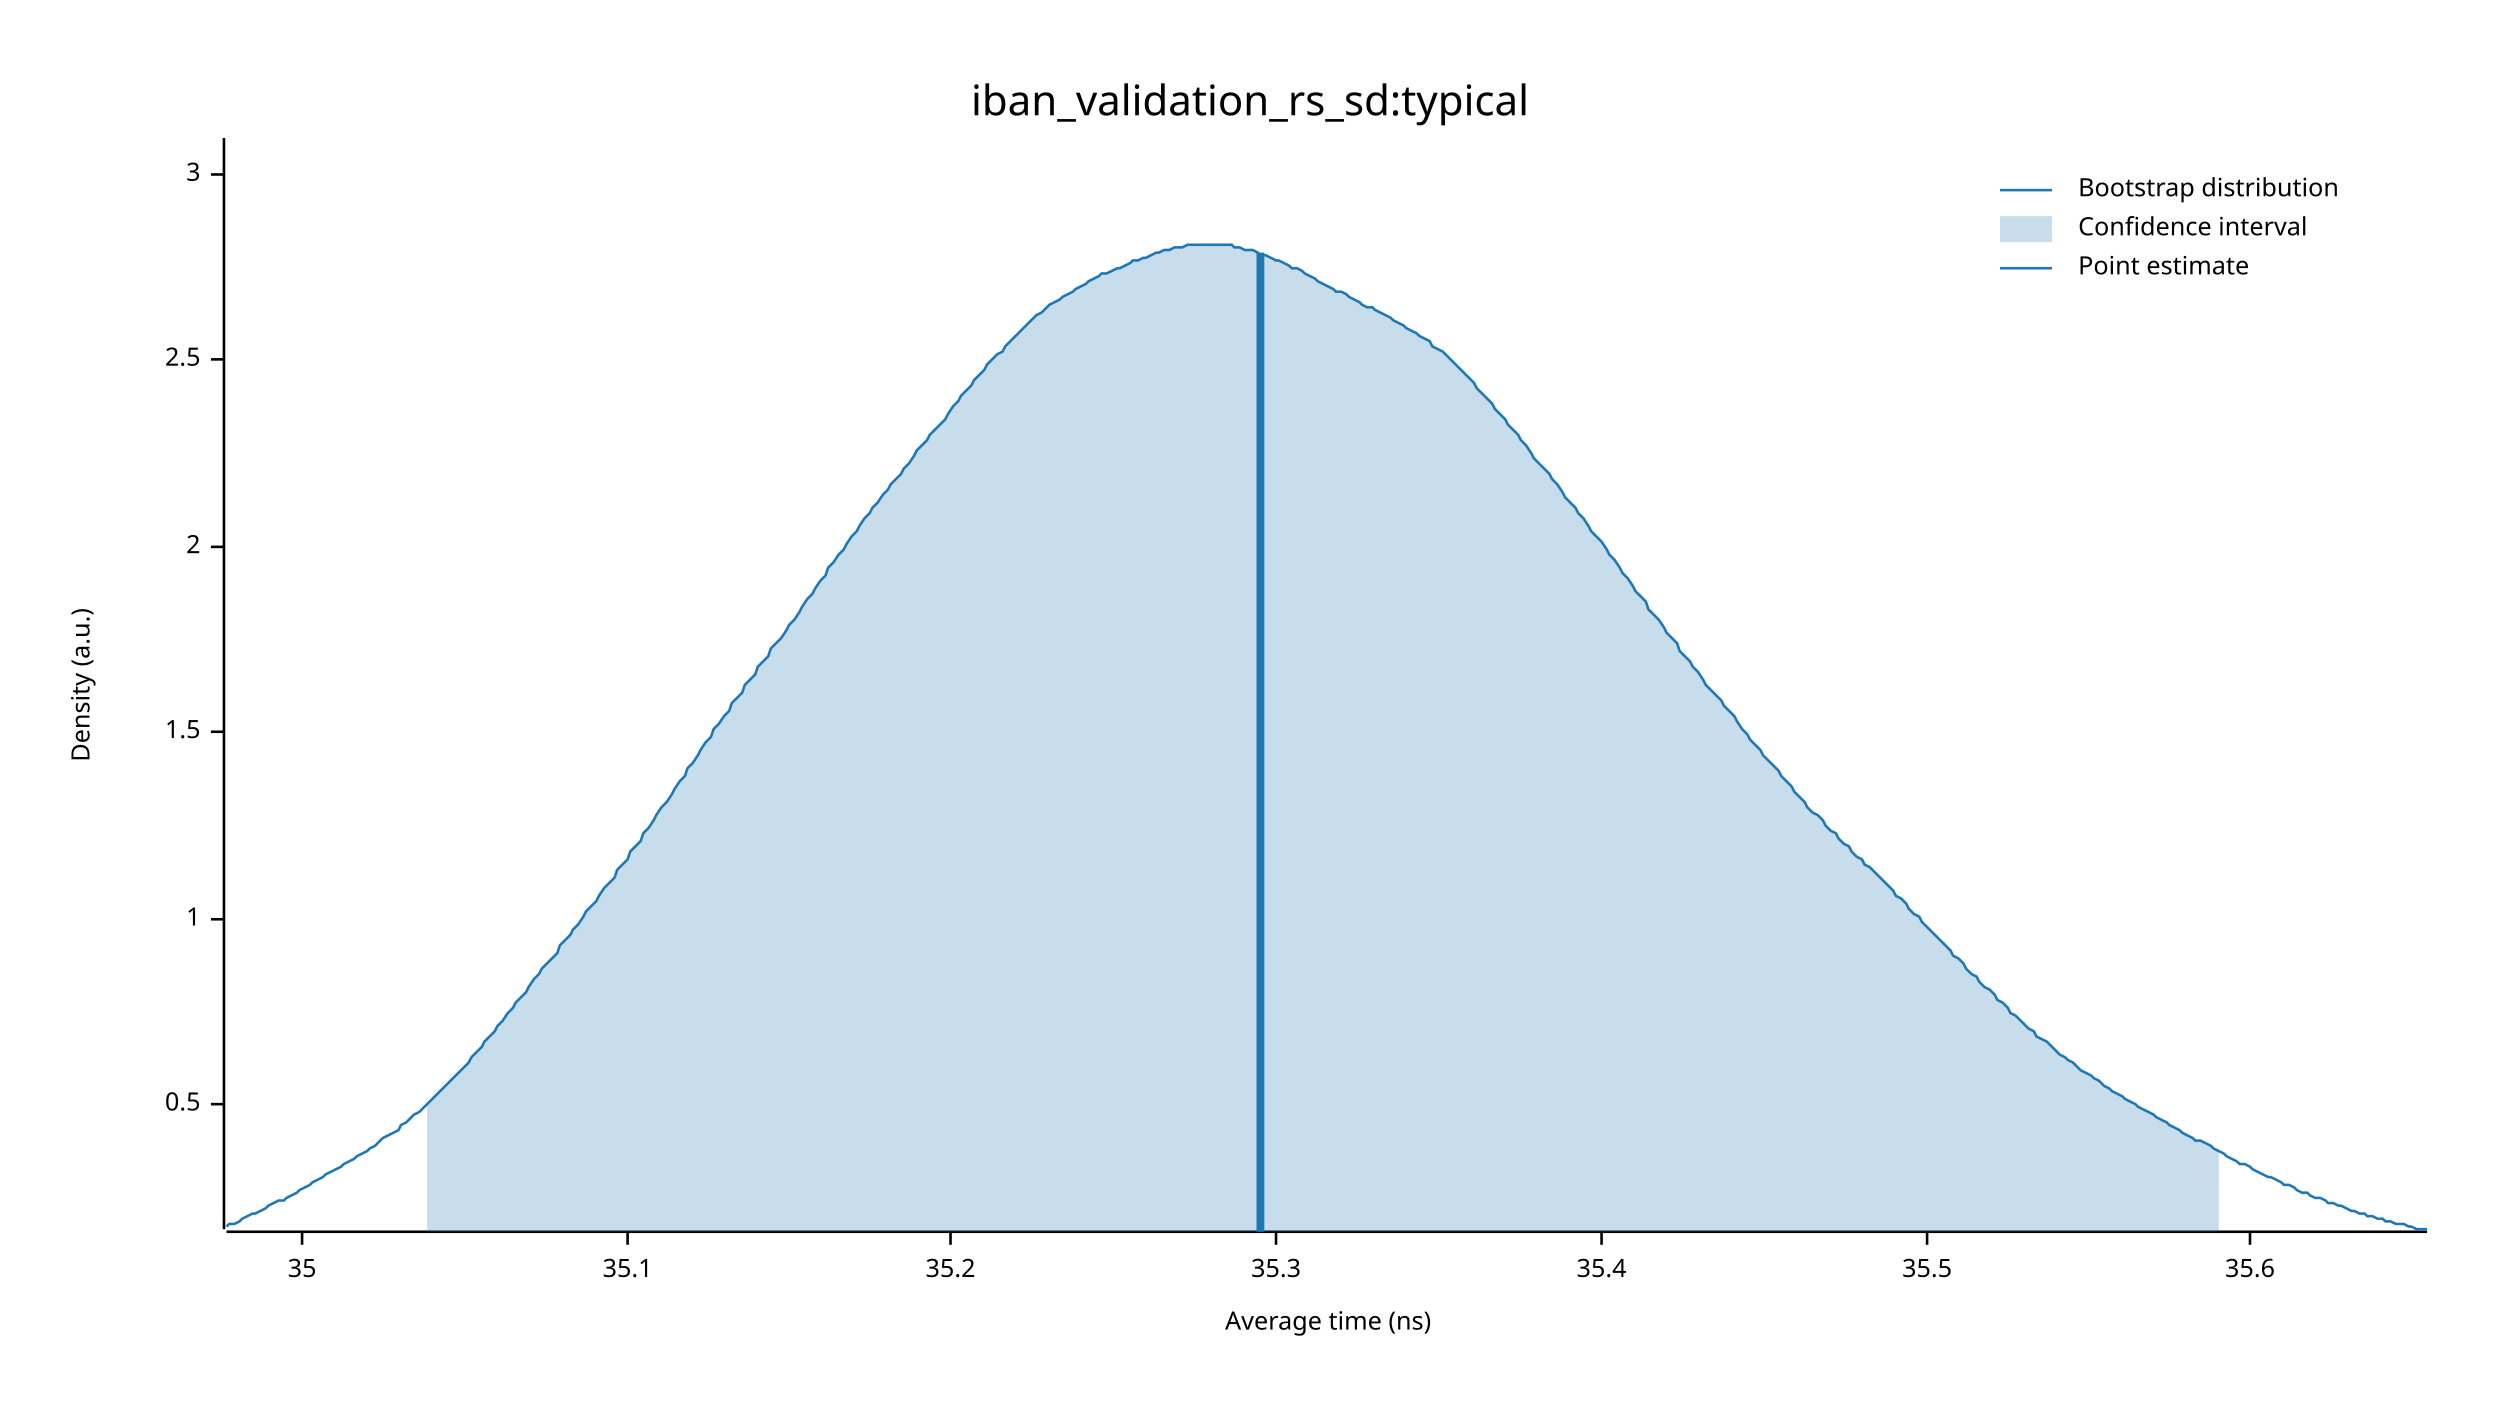
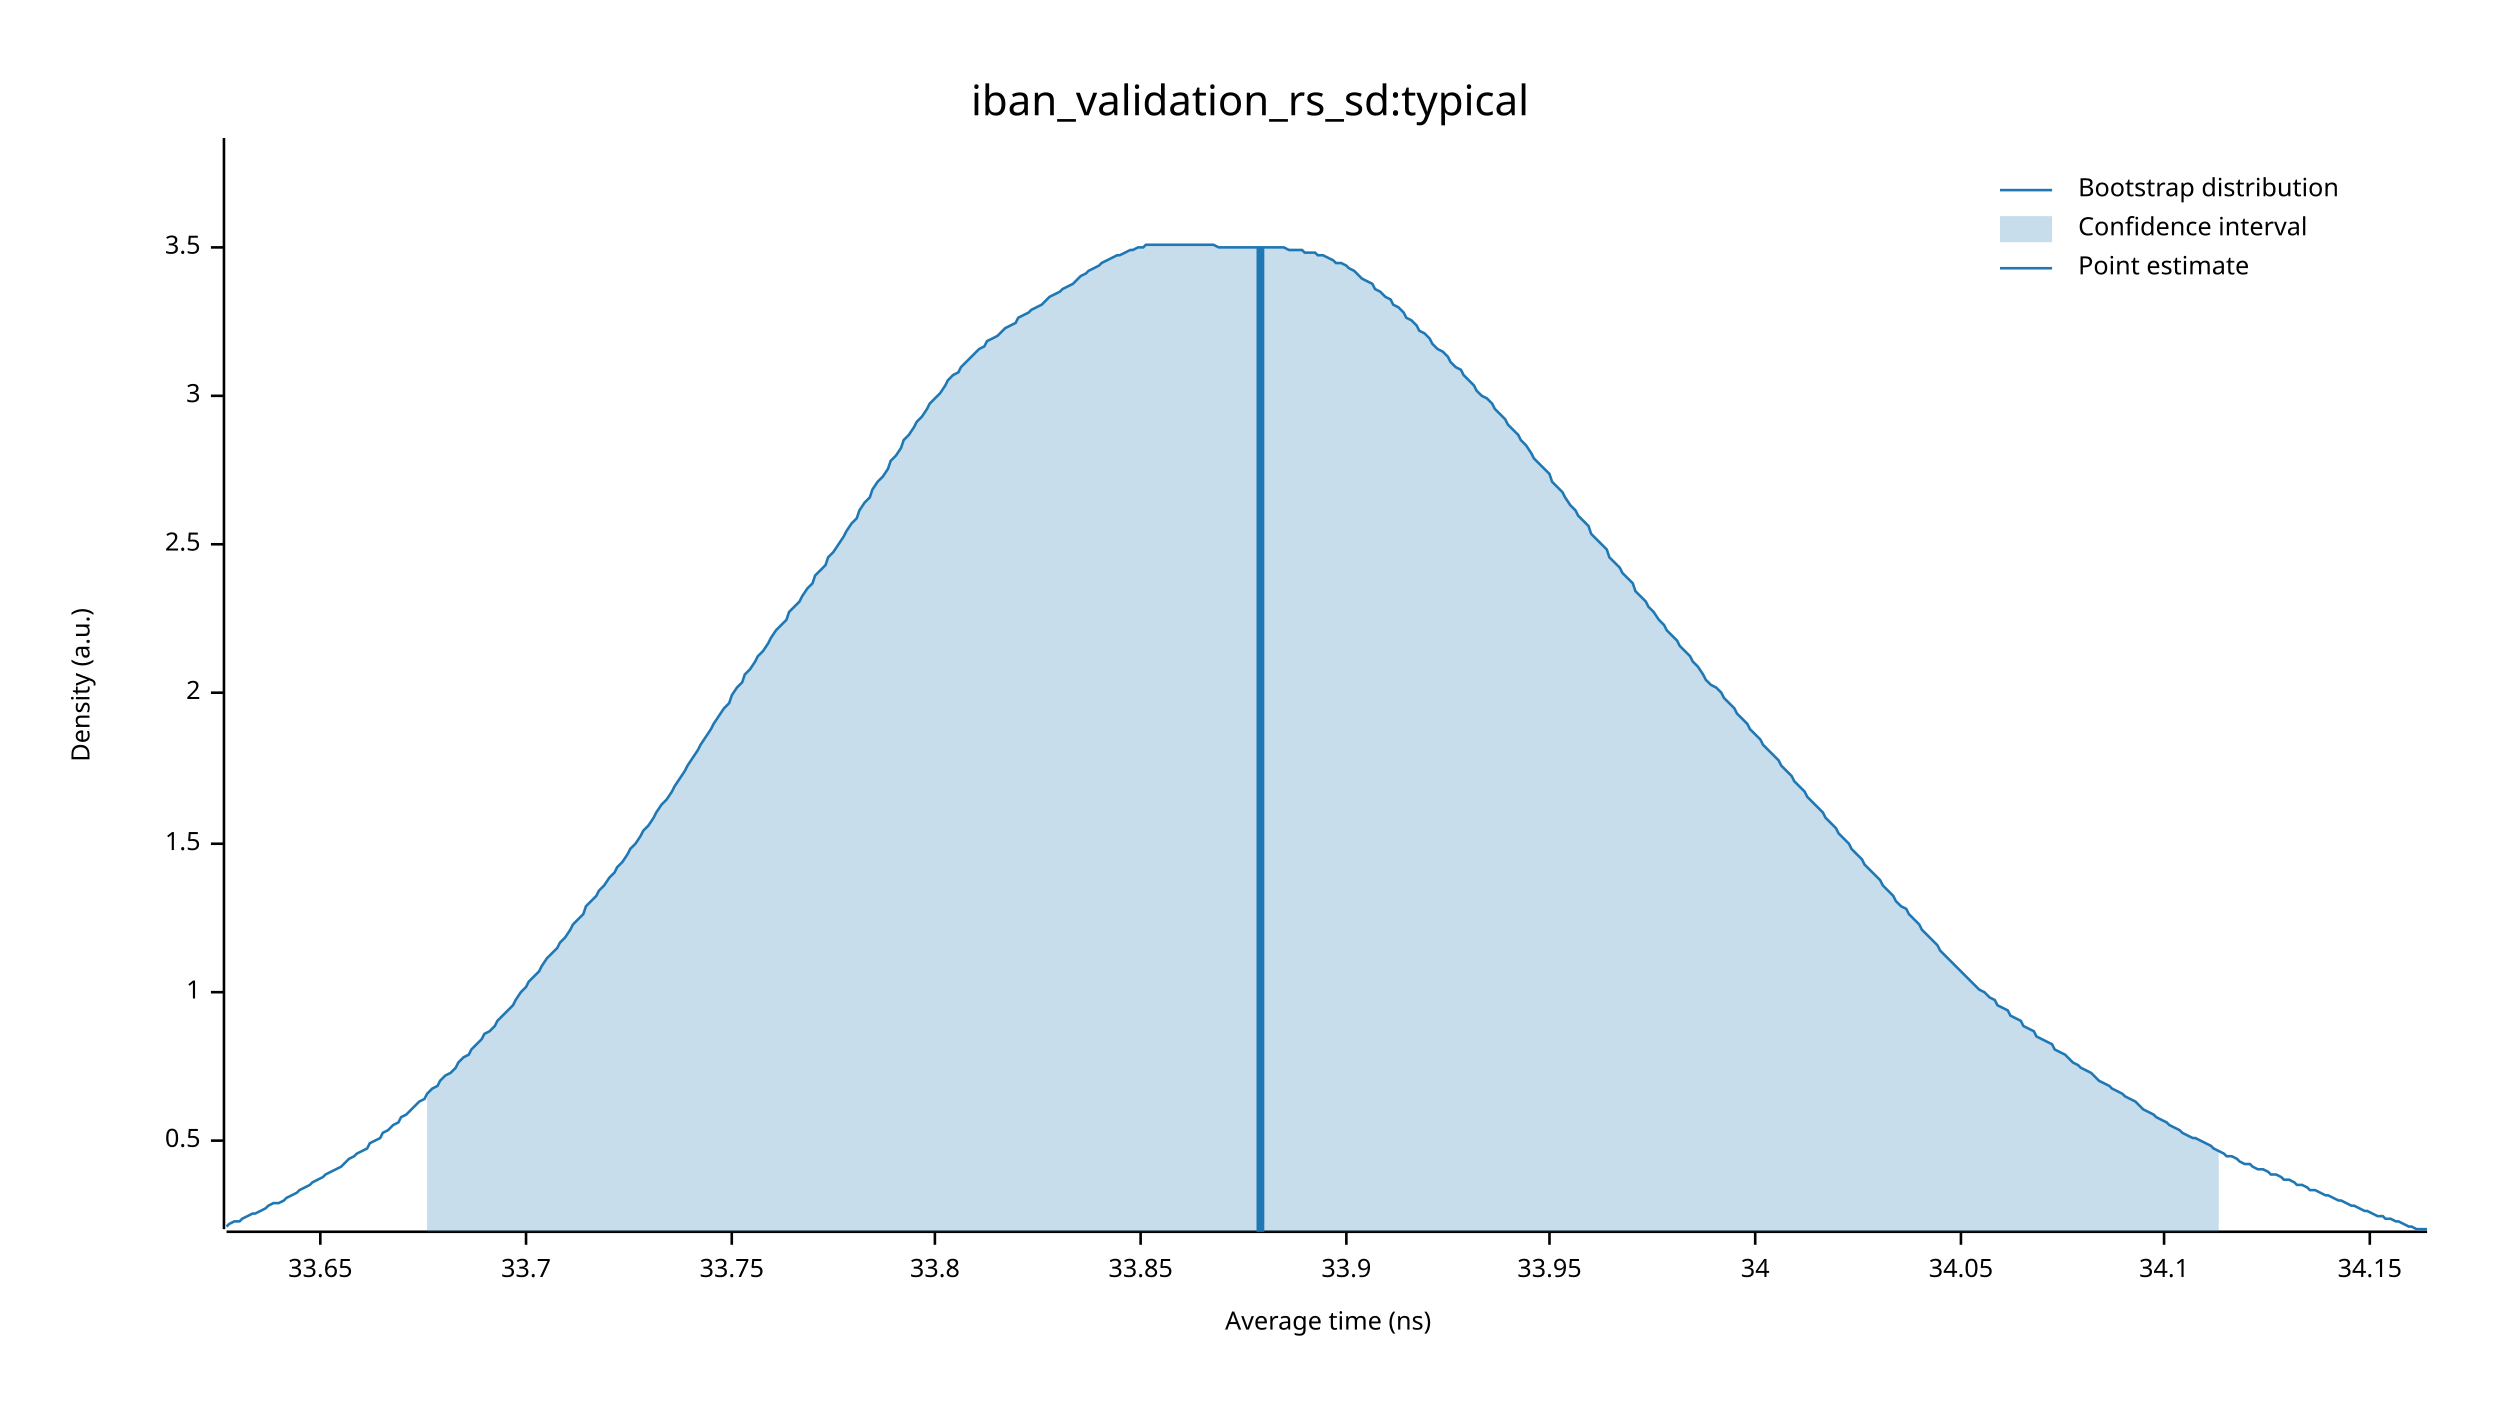
<svg xmlns="http://www.w3.org/2000/svg" width="960" height="540" viewBox="0 0 960 540">
  <text x="480" y="32" dy="0.76em" text-anchor="middle" font-family="sans-serif" font-size="16.129" opacity="1" fill="#000000">
iban_validation_rs_sd:typical
</text>
  <text x="27" y="263" dy="0.76em" text-anchor="middle" font-family="sans-serif" font-size="9.677" opacity="1" fill="#000000" transform="rotate(270, 27, 263)">
Density (a.u.)
</text>
  <text x="510" y="513" dy="-0.5ex" text-anchor="middle" font-family="sans-serif" font-size="9.677" opacity="1" fill="#000000">
Average time (ns)
</text>
  <polyline fill="none" opacity="1" stroke="#000000" stroke-width="1" points="86,53 86,472 " />
-   <text x="77" y="424" dy="0.5ex" text-anchor="end" font-family="sans-serif" font-size="9.677" opacity="1" fill="#000000">
+   <text x="77" y="438" dy="0.5ex" text-anchor="end" font-family="sans-serif" font-size="9.677" opacity="1" fill="#000000">
0.5
</text>
-   <polyline fill="none" opacity="1" stroke="#000000" stroke-width="1" points="81,424 86,424 " />
-   <text x="77" y="353" dy="0.5ex" text-anchor="end" font-family="sans-serif" font-size="9.677" opacity="1" fill="#000000">
+   <polyline fill="none" opacity="1" stroke="#000000" stroke-width="1" points="81,438 86,438 " />
+   <text x="77" y="381" dy="0.5ex" text-anchor="end" font-family="sans-serif" font-size="9.677" opacity="1" fill="#000000">
1
</text>
-   <polyline fill="none" opacity="1" stroke="#000000" stroke-width="1" points="81,353 86,353 " />
-   <text x="77" y="281" dy="0.5ex" text-anchor="end" font-family="sans-serif" font-size="9.677" opacity="1" fill="#000000">
+   <polyline fill="none" opacity="1" stroke="#000000" stroke-width="1" points="81,381 86,381 " />
+   <text x="77" y="324" dy="0.5ex" text-anchor="end" font-family="sans-serif" font-size="9.677" opacity="1" fill="#000000">
1.5
</text>
-   <polyline fill="none" opacity="1" stroke="#000000" stroke-width="1" points="81,281 86,281 " />
-   <text x="77" y="210" dy="0.5ex" text-anchor="end" font-family="sans-serif" font-size="9.677" opacity="1" fill="#000000">
+   <polyline fill="none" opacity="1" stroke="#000000" stroke-width="1" points="81,324 86,324 " />
+   <text x="77" y="266" dy="0.5ex" text-anchor="end" font-family="sans-serif" font-size="9.677" opacity="1" fill="#000000">
2
</text>
-   <polyline fill="none" opacity="1" stroke="#000000" stroke-width="1" points="81,210 86,210 " />
-   <text x="77" y="138" dy="0.5ex" text-anchor="end" font-family="sans-serif" font-size="9.677" opacity="1" fill="#000000">
+   <polyline fill="none" opacity="1" stroke="#000000" stroke-width="1" points="81,266 86,266 " />
+   <text x="77" y="209" dy="0.5ex" text-anchor="end" font-family="sans-serif" font-size="9.677" opacity="1" fill="#000000">
2.5
</text>
-   <polyline fill="none" opacity="1" stroke="#000000" stroke-width="1" points="81,138 86,138 " />
-   <text x="77" y="67" dy="0.5ex" text-anchor="end" font-family="sans-serif" font-size="9.677" opacity="1" fill="#000000">
+   <polyline fill="none" opacity="1" stroke="#000000" stroke-width="1" points="81,209 86,209 " />
+   <text x="77" y="152" dy="0.5ex" text-anchor="end" font-family="sans-serif" font-size="9.677" opacity="1" fill="#000000">
3
</text>
-   <polyline fill="none" opacity="1" stroke="#000000" stroke-width="1" points="81,67 86,67 " />
+   <polyline fill="none" opacity="1" stroke="#000000" stroke-width="1" points="81,152 86,152 " />
+   <text x="77" y="95" dy="0.5ex" text-anchor="end" font-family="sans-serif" font-size="9.677" opacity="1" fill="#000000">
+ 3.5
+ </text>
+   <polyline fill="none" opacity="1" stroke="#000000" stroke-width="1" points="81,95 86,95 " />
  <polyline fill="none" opacity="1" stroke="#000000" stroke-width="1" points="87,473 932,473 " />
-   <text x="116" y="483" dy="0.76em" text-anchor="middle" font-family="sans-serif" font-size="9.677" opacity="1" fill="#000000">
- 35
+   <text x="123" y="483" dy="0.76em" text-anchor="middle" font-family="sans-serif" font-size="9.677" opacity="1" fill="#000000">
+ 33.65
</text>
-   <polyline fill="none" opacity="1" stroke="#000000" stroke-width="1" points="116,473 116,478 " />
-   <text x="241" y="483" dy="0.76em" text-anchor="middle" font-family="sans-serif" font-size="9.677" opacity="1" fill="#000000">
- 35.1
+   <polyline fill="none" opacity="1" stroke="#000000" stroke-width="1" points="123,473 123,478 " />
+   <text x="202" y="483" dy="0.76em" text-anchor="middle" font-family="sans-serif" font-size="9.677" opacity="1" fill="#000000">
+ 33.7
</text>
-   <polyline fill="none" opacity="1" stroke="#000000" stroke-width="1" points="241,473 241,478 " />
-   <text x="365" y="483" dy="0.76em" text-anchor="middle" font-family="sans-serif" font-size="9.677" opacity="1" fill="#000000">
- 35.2
+   <polyline fill="none" opacity="1" stroke="#000000" stroke-width="1" points="202,473 202,478 " />
+   <text x="281" y="483" dy="0.76em" text-anchor="middle" font-family="sans-serif" font-size="9.677" opacity="1" fill="#000000">
+ 33.75
</text>
-   <polyline fill="none" opacity="1" stroke="#000000" stroke-width="1" points="365,473 365,478 " />
-   <text x="490" y="483" dy="0.76em" text-anchor="middle" font-family="sans-serif" font-size="9.677" opacity="1" fill="#000000">
- 35.3
+   <polyline fill="none" opacity="1" stroke="#000000" stroke-width="1" points="281,473 281,478 " />
+   <text x="359" y="483" dy="0.76em" text-anchor="middle" font-family="sans-serif" font-size="9.677" opacity="1" fill="#000000">
+ 33.8
</text>
-   <polyline fill="none" opacity="1" stroke="#000000" stroke-width="1" points="490,473 490,478 " />
-   <text x="615" y="483" dy="0.76em" text-anchor="middle" font-family="sans-serif" font-size="9.677" opacity="1" fill="#000000">
- 35.4
+   <polyline fill="none" opacity="1" stroke="#000000" stroke-width="1" points="359,473 359,478 " />
+   <text x="438" y="483" dy="0.76em" text-anchor="middle" font-family="sans-serif" font-size="9.677" opacity="1" fill="#000000">
+ 33.85
</text>
-   <polyline fill="none" opacity="1" stroke="#000000" stroke-width="1" points="615,473 615,478 " />
-   <text x="740" y="483" dy="0.76em" text-anchor="middle" font-family="sans-serif" font-size="9.677" opacity="1" fill="#000000">
- 35.5
+   <polyline fill="none" opacity="1" stroke="#000000" stroke-width="1" points="438,473 438,478 " />
+   <text x="517" y="483" dy="0.76em" text-anchor="middle" font-family="sans-serif" font-size="9.677" opacity="1" fill="#000000">
+ 33.9
</text>
-   <polyline fill="none" opacity="1" stroke="#000000" stroke-width="1" points="740,473 740,478 " />
-   <text x="864" y="483" dy="0.76em" text-anchor="middle" font-family="sans-serif" font-size="9.677" opacity="1" fill="#000000">
- 35.6
+   <polyline fill="none" opacity="1" stroke="#000000" stroke-width="1" points="517,473 517,478 " />
+   <text x="595" y="483" dy="0.76em" text-anchor="middle" font-family="sans-serif" font-size="9.677" opacity="1" fill="#000000">
+ 33.95
</text>
-   <polyline fill="none" opacity="1" stroke="#000000" stroke-width="1" points="864,473 864,478 " />
-   <polyline fill="none" opacity="1" stroke="#1F78B4" stroke-width="1" points="87,471 88,470 90,470 92,469 93,468 95,467 97,466 98,466 100,465 102,464 103,463 105,462 107,461 109,461 110,460 112,459 114,458 115,457 117,456 119,455 120,454 122,453 124,452 125,451 127,450 129,449 131,448 132,447 134,446 136,445 137,444 139,443 141,442 142,441 144,440 146,438 147,437 149,436 151,435 153,434 154,432 156,431 158,429 159,428 161,427 163,425 164,424 166,422 168,420 169,419 171,417 173,415 175,413 176,412 178,410 180,408 181,406 183,404 185,402 186,400 188,398 190,396 191,394 193,392 195,389 197,387 198,385 200,383 202,381 203,379 205,376 207,374 208,372 210,370 212,368 214,366 215,363 217,361 219,359 220,357 222,355 224,352 225,350 227,348 229,346 230,344 232,341 234,339 236,337 237,334 239,332 241,330 242,327 244,325 246,323 247,320 249,318 251,315 252,313 254,310 256,308 258,305 259,303 261,300 263,298 264,295 266,293 268,290 269,288 271,285 273,283 274,280 276,278 278,275 280,273 281,270 283,268 285,266 286,263 288,261 290,259 291,256 293,254 295,252 296,249 298,247 300,245 302,242 303,240 305,238 307,235 308,233 310,230 312,228 313,226 315,223 317,221 318,218 320,216 322,213 324,211 325,209 327,206 329,204 330,202 332,199 334,197 335,195 337,193 339,190 341,188 342,186 344,184 346,182 347,180 349,178 351,175 352,173 354,171 356,169 357,167 359,165 361,163 363,161 364,159 366,156 368,154 369,152 371,150 373,148 374,146 376,144 378,142 379,140 381,138 383,136 385,135 386,133 388,131 390,129 391,128 393,126 395,124 396,123 398,121 400,120 401,119 403,117 405,116 407,115 408,114 410,113 412,112 413,111 415,110 417,109 418,108 420,107 422,106 423,105 425,105 427,104 429,103 430,103 432,102 434,101 435,100 437,100 439,99 440,99 442,98 444,97 445,97 447,96 449,96 451,95 452,95 454,95 456,94 457,94 459,94 461,94 462,94 464,94 466,94 468,94 469,94 471,94 473,94 474,95 476,95 478,96 479,96 481,96 483,97 484,98 486,98 488,99 490,100 491,100 493,101 495,102 496,103 498,103 500,104 501,105 503,106 505,107 506,108 508,109 510,110 512,111 513,112 515,112 517,113 518,114 520,115 522,116 523,117 525,118 527,118 528,119 530,120 532,121 534,122 535,123 537,124 539,125 540,126 542,127 544,128 545,129 547,130 549,131 550,133 552,134 554,135 556,137 557,138 559,140 561,142 562,143 564,145 566,147 567,149 569,151 571,153 573,155 574,157 576,159 578,161 579,163 581,165 583,167 584,169 586,171 588,174 589,176 591,178 593,180 595,182 596,184 598,186 600,189 601,191 603,193 605,195 606,197 608,199 610,202 611,204 613,206 615,208 617,211 618,213 620,215 622,218 623,220 625,222 627,225 628,227 630,229 632,231 633,234 635,236 637,238 639,241 640,243 642,245 644,247 645,250 647,252 649,254 650,256 652,258 654,261 655,263 657,265 659,267 661,269 662,271 664,273 666,275 667,277 669,280 671,282 672,284 674,286 676,288 677,290 679,292 681,294 683,296 684,298 686,300 688,302 689,304 691,306 693,308 694,310 696,312 698,313 700,315 701,317 703,319 705,320 706,322 708,324 710,325 711,327 713,329 715,330 716,332 718,333 720,335 722,337 723,338 725,340 727,342 728,344 730,345 732,347 733,349 735,351 737,352 738,354 740,356 742,358 744,360 745,361 747,363 749,365 750,367 752,368 754,370 755,372 757,374 759,375 760,377 762,379 764,380 766,382 767,384 769,385 771,387 772,389 774,390 776,392 777,393 779,395 781,396 782,398 784,399 786,400 788,402 789,403 791,405 793,406 794,407 796,408 798,410 799,411 801,412 803,413 804,414 806,415 808,417 810,418 811,419 813,420 815,421 816,422 818,423 820,424 821,425 823,426 825,427 827,428 828,429 830,430 832,431 833,432 835,433 837,434 838,435 840,436 842,437 843,438 845,438 847,439 849,440 850,441 852,442 854,443 855,444 857,445 859,446 860,447 862,447 864,448 865,449 867,450 869,451 871,452 872,452 874,453 876,454 877,455 879,455 881,456 882,457 884,458 886,458 887,459 889,460 891,460 893,461 894,462 896,462 898,463 899,463 901,464 903,465 904,465 906,466 908,466 909,467 911,467 913,468 915,468 916,469 918,469 920,470 921,470 923,470 925,471 926,471 928,472 930,472 932,472 " />
-   <polygon opacity="0.25" fill="#1F78B4" points="164,424 166,422 168,420 169,419 171,417 173,415 175,413 176,412 178,410 180,408 181,406 183,404 185,402 186,400 188,398 190,396 191,394 193,392 195,389 197,387 198,385 200,383 202,381 203,379 205,376 207,374 208,372 210,370 212,368 214,366 215,363 217,361 219,359 220,357 222,355 224,352 225,350 227,348 229,346 230,344 232,341 234,339 236,337 237,334 239,332 241,330 242,327 244,325 246,323 247,320 249,318 251,315 252,313 254,310 256,308 258,305 259,303 261,300 263,298 264,295 266,293 268,290 269,288 271,285 273,283 274,280 276,278 278,275 280,273 281,270 283,268 285,266 286,263 288,261 290,259 291,256 293,254 295,252 296,249 298,247 300,245 302,242 303,240 305,238 307,235 308,233 310,230 312,228 313,226 315,223 317,221 318,218 320,216 322,213 324,211 325,209 327,206 329,204 330,202 332,199 334,197 335,195 337,193 339,190 341,188 342,186 344,184 346,182 347,180 349,178 351,175 352,173 354,171 356,169 357,167 359,165 361,163 363,161 364,159 366,156 368,154 369,152 371,150 373,148 374,146 376,144 378,142 379,140 381,138 383,136 385,135 386,133 388,131 390,129 391,128 393,126 395,124 396,123 398,121 400,120 401,119 403,117 405,116 407,115 408,114 410,113 412,112 413,111 415,110 417,109 418,108 420,107 422,106 423,105 425,105 427,104 429,103 430,103 432,102 434,101 435,100 437,100 439,99 440,99 442,98 444,97 445,97 447,96 449,96 451,95 452,95 454,95 456,94 457,94 459,94 461,94 462,94 464,94 466,94 468,94 469,94 471,94 473,94 474,95 476,95 478,96 479,96 481,96 483,97 484,98 486,98 488,99 490,100 491,100 493,101 495,102 496,103 498,103 500,104 501,105 503,106 505,107 506,108 508,109 510,110 512,111 513,112 515,112 517,113 518,114 520,115 522,116 523,117 525,118 527,118 528,119 530,120 532,121 534,122 535,123 537,124 539,125 540,126 542,127 544,128 545,129 547,130 549,131 550,133 552,134 554,135 556,137 557,138 559,140 561,142 562,143 564,145 566,147 567,149 569,151 571,153 573,155 574,157 576,159 578,161 579,163 581,165 583,167 584,169 586,171 588,174 589,176 591,178 593,180 595,182 596,184 598,186 600,189 601,191 603,193 605,195 606,197 608,199 610,202 611,204 613,206 615,208 617,211 618,213 620,215 622,218 623,220 625,222 627,225 628,227 630,229 632,231 633,234 635,236 637,238 639,241 640,243 642,245 644,247 645,250 647,252 649,254 650,256 652,258 654,261 655,263 657,265 659,267 661,269 662,271 664,273 666,275 667,277 669,280 671,282 672,284 674,286 676,288 677,290 679,292 681,294 683,296 684,298 686,300 688,302 689,304 691,306 693,308 694,310 696,312 698,313 700,315 701,317 703,319 705,320 706,322 708,324 710,325 711,327 713,329 715,330 716,332 718,333 720,335 722,337 723,338 725,340 727,342 728,344 730,345 732,347 733,349 735,351 737,352 738,354 740,356 742,358 744,360 745,361 747,363 749,365 750,367 752,368 754,370 755,372 757,374 759,375 760,377 762,379 764,380 766,382 767,384 769,385 771,387 772,389 774,390 776,392 777,393 779,395 781,396 782,398 784,399 786,400 788,402 789,403 791,405 793,406 794,407 796,408 798,410 799,411 801,412 803,413 804,414 806,415 808,417 810,418 811,419 813,420 815,421 816,422 818,423 820,424 821,425 823,426 825,427 827,428 828,429 830,430 832,431 833,432 835,433 837,434 838,435 840,436 842,437 843,438 845,438 847,439 849,440 850,441 852,442 852,473 164,473 " />
-   <polyline fill="none" opacity="1" stroke="#1F78B4" stroke-width="3" points="484,473 484,97 " />
+   <polyline fill="none" opacity="1" stroke="#000000" stroke-width="1" points="595,473 595,478 " />
+   <text x="674" y="483" dy="0.76em" text-anchor="middle" font-family="sans-serif" font-size="9.677" opacity="1" fill="#000000">
+ 34
+ </text>
+   <polyline fill="none" opacity="1" stroke="#000000" stroke-width="1" points="674,473 674,478 " />
+   <text x="753" y="483" dy="0.76em" text-anchor="middle" font-family="sans-serif" font-size="9.677" opacity="1" fill="#000000">
+ 34.05
+ </text>
+   <polyline fill="none" opacity="1" stroke="#000000" stroke-width="1" points="753,473 753,478 " />
+   <text x="831" y="483" dy="0.76em" text-anchor="middle" font-family="sans-serif" font-size="9.677" opacity="1" fill="#000000">
+ 34.1
+ </text>
+   <polyline fill="none" opacity="1" stroke="#000000" stroke-width="1" points="831,473 831,478 " />
+   <text x="910" y="483" dy="0.76em" text-anchor="middle" font-family="sans-serif" font-size="9.677" opacity="1" fill="#000000">
+ 34.15
+ </text>
+   <polyline fill="none" opacity="1" stroke="#000000" stroke-width="1" points="910,473 910,478 " />
+   <polyline fill="none" opacity="1" stroke="#1F78B4" stroke-width="1" points="87,471 88,470 90,469 92,469 93,468 95,467 97,466 98,466 100,465 102,464 103,463 105,462 107,462 109,461 110,460 112,459 114,458 115,457 117,456 119,455 120,454 122,453 124,452 125,451 127,450 129,449 131,448 132,447 134,445 136,444 137,443 139,442 141,441 142,439 144,438 146,437 147,435 149,434 151,432 153,431 154,429 156,428 158,426 159,425 161,423 163,422 164,420 166,418 168,417 169,415 171,413 173,412 175,410 176,408 178,406 180,405 181,403 183,401 185,399 186,397 188,396 190,394 191,392 193,390 195,388 197,386 198,384 200,381 202,379 203,377 205,375 207,373 208,371 210,368 212,366 214,364 215,362 217,360 219,357 220,355 222,353 224,351 225,348 227,346 229,344 230,342 232,340 234,337 236,335 237,333 239,331 241,328 242,326 244,324 246,321 247,319 249,317 251,314 252,312 254,309 256,307 258,304 259,302 261,299 263,296 264,294 266,291 268,288 269,286 271,283 273,280 274,278 276,275 278,272 280,270 281,267 283,264 285,262 286,259 288,257 290,254 291,252 293,250 295,247 296,245 298,242 300,240 302,238 303,235 305,233 307,231 308,229 310,226 312,224 313,221 315,219 317,217 318,214 320,212 322,209 324,206 325,204 327,201 329,199 330,196 332,193 334,191 335,188 337,185 339,183 341,180 342,177 344,175 346,172 347,169 349,167 351,164 352,162 354,160 356,157 357,155 359,153 361,151 363,148 364,146 366,144 368,143 369,141 371,139 373,137 374,136 376,134 378,133 379,131 381,130 383,129 385,127 386,126 388,125 390,124 391,122 393,121 395,120 396,119 398,118 400,117 401,116 403,114 405,113 407,112 408,111 410,110 412,109 413,108 415,106 417,105 418,104 420,103 422,102 423,101 425,100 427,99 429,98 430,98 432,97 434,96 435,96 437,95 439,95 440,94 442,94 444,94 445,94 447,94 449,94 451,94 452,94 454,94 456,94 457,94 459,94 461,94 462,94 464,94 466,94 468,95 469,95 471,95 473,95 474,95 476,95 478,95 479,95 481,95 483,95 484,95 486,95 488,95 490,95 491,95 493,95 495,96 496,96 498,96 500,96 501,97 503,97 505,97 506,98 508,98 510,99 512,100 513,101 515,101 517,102 518,103 520,104 522,106 523,107 525,108 527,109 528,111 530,112 532,114 534,115 535,117 537,118 539,120 540,122 542,123 544,125 545,127 547,128 549,130 550,132 552,134 554,135 556,137 557,139 559,141 561,142 562,144 564,146 566,148 567,150 569,152 571,153 573,155 574,157 576,159 578,161 579,163 581,165 583,167 584,169 586,171 588,174 589,176 591,178 593,180 595,182 596,185 598,187 600,189 601,191 603,194 605,196 606,198 608,200 610,202 611,205 613,207 615,209 617,211 618,214 620,216 622,218 623,220 625,222 627,224 628,227 630,229 632,231 633,233 635,235 637,238 639,240 640,242 642,244 644,246 645,248 647,250 649,252 650,254 652,256 654,259 655,261 657,263 659,264 661,266 662,268 664,270 666,272 667,274 669,276 671,278 672,280 674,282 676,284 677,286 679,288 681,290 683,292 684,294 686,296 688,298 689,300 691,302 693,304 694,306 696,308 698,310 700,312 701,314 703,316 705,318 706,320 708,322 710,324 711,326 713,328 715,330 716,332 718,334 720,336 722,338 723,340 725,342 727,344 728,346 730,348 732,349 733,351 735,353 737,355 738,357 740,359 742,361 744,363 745,365 747,367 749,369 750,370 752,372 754,374 755,375 757,377 759,379 760,380 762,381 764,383 766,384 767,386 769,387 771,388 772,390 774,391 776,392 777,394 779,395 781,396 782,398 784,399 786,400 788,401 789,403 791,404 793,405 794,406 796,408 798,409 799,410 801,411 803,412 804,413 806,415 808,416 810,417 811,418 813,419 815,420 816,421 818,422 820,423 821,424 823,426 825,427 827,428 828,429 830,430 832,431 833,432 835,433 837,434 838,435 840,436 842,437 843,437 845,438 847,439 849,440 850,441 852,442 854,443 855,444 857,444 859,445 860,446 862,447 864,447 865,448 867,449 869,449 871,450 872,451 874,451 876,452 877,453 879,453 881,454 882,455 884,455 886,456 887,457 889,457 891,458 893,459 894,459 896,460 898,461 899,461 901,462 903,463 904,463 906,464 908,465 909,465 911,466 913,467 915,467 916,468 918,468 920,469 921,469 923,470 925,471 926,471 928,472 930,472 932,472 " />
+   <polygon opacity="0.25" fill="#1F78B4" points="164,420 166,418 168,417 169,415 171,413 173,412 175,410 176,408 178,406 180,405 181,403 183,401 185,399 186,397 188,396 190,394 191,392 193,390 195,388 197,386 198,384 200,381 202,379 203,377 205,375 207,373 208,371 210,368 212,366 214,364 215,362 217,360 219,357 220,355 222,353 224,351 225,348 227,346 229,344 230,342 232,340 234,337 236,335 237,333 239,331 241,328 242,326 244,324 246,321 247,319 249,317 251,314 252,312 254,309 256,307 258,304 259,302 261,299 263,296 264,294 266,291 268,288 269,286 271,283 273,280 274,278 276,275 278,272 280,270 281,267 283,264 285,262 286,259 288,257 290,254 291,252 293,250 295,247 296,245 298,242 300,240 302,238 303,235 305,233 307,231 308,229 310,226 312,224 313,221 315,219 317,217 318,214 320,212 322,209 324,206 325,204 327,201 329,199 330,196 332,193 334,191 335,188 337,185 339,183 341,180 342,177 344,175 346,172 347,169 349,167 351,164 352,162 354,160 356,157 357,155 359,153 361,151 363,148 364,146 366,144 368,143 369,141 371,139 373,137 374,136 376,134 378,133 379,131 381,130 383,129 385,127 386,126 388,125 390,124 391,122 393,121 395,120 396,119 398,118 400,117 401,116 403,114 405,113 407,112 408,111 410,110 412,109 413,108 415,106 417,105 418,104 420,103 422,102 423,101 425,100 427,99 429,98 430,98 432,97 434,96 435,96 437,95 439,95 440,94 442,94 444,94 445,94 447,94 449,94 451,94 452,94 454,94 456,94 457,94 459,94 461,94 462,94 464,94 466,94 468,95 469,95 471,95 473,95 474,95 476,95 478,95 479,95 481,95 483,95 484,95 486,95 488,95 490,95 491,95 493,95 495,96 496,96 498,96 500,96 501,97 503,97 505,97 506,98 508,98 510,99 512,100 513,101 515,101 517,102 518,103 520,104 522,106 523,107 525,108 527,109 528,111 530,112 532,114 534,115 535,117 537,118 539,120 540,122 542,123 544,125 545,127 547,128 549,130 550,132 552,134 554,135 556,137 557,139 559,141 561,142 562,144 564,146 566,148 567,150 569,152 571,153 573,155 574,157 576,159 578,161 579,163 581,165 583,167 584,169 586,171 588,174 589,176 591,178 593,180 595,182 596,185 598,187 600,189 601,191 603,194 605,196 606,198 608,200 610,202 611,205 613,207 615,209 617,211 618,214 620,216 622,218 623,220 625,222 627,224 628,227 630,229 632,231 633,233 635,235 637,238 639,240 640,242 642,244 644,246 645,248 647,250 649,252 650,254 652,256 654,259 655,261 657,263 659,264 661,266 662,268 664,270 666,272 667,274 669,276 671,278 672,280 674,282 676,284 677,286 679,288 681,290 683,292 684,294 686,296 688,298 689,300 691,302 693,304 694,306 696,308 698,310 700,312 701,314 703,316 705,318 706,320 708,322 710,324 711,326 713,328 715,330 716,332 718,334 720,336 722,338 723,340 725,342 727,344 728,346 730,348 732,349 733,351 735,353 737,355 738,357 740,359 742,361 744,363 745,365 747,367 749,369 750,370 752,372 754,374 755,375 757,377 759,379 760,380 762,381 764,383 766,384 767,386 769,387 771,388 772,390 774,391 776,392 777,394 779,395 781,396 782,398 784,399 786,400 788,401 789,403 791,404 793,405 794,406 796,408 798,409 799,410 801,411 803,412 804,413 806,415 808,416 810,417 811,418 813,419 815,420 816,421 818,422 820,423 821,424 823,426 825,427 827,428 828,429 830,430 832,431 833,432 835,433 837,434 838,435 840,436 842,437 843,437 845,438 847,439 849,440 850,441 852,442 852,473 164,473 " />
+   <polyline fill="none" opacity="1" stroke="#1F78B4" stroke-width="3" points="484,473 484,95 " />
  <text x="798" y="68" dy="0.76em" text-anchor="start" font-family="sans-serif" font-size="9.677" opacity="1" fill="#000000">
Bootstrap distribution
</text>
  <text x="798" y="83" dy="0.76em" text-anchor="start" font-family="sans-serif" font-size="9.677" opacity="1" fill="#000000">
Confidence interval
</text>
  <text x="798" y="98" dy="0.76em" text-anchor="start" font-family="sans-serif" font-size="9.677" opacity="1" fill="#000000">
Point estimate
</text>
  <polyline fill="none" opacity="1" stroke="#1F78B4" stroke-width="1" points="768,73 788,73 " />
  <rect x="768" y="83" width="20" height="10" opacity="0.25" fill="#1F78B4" stroke="none" />
  <polyline fill="none" opacity="1" stroke="#1F78B4" stroke-width="1" points="768,103 788,103 " />
</svg>
